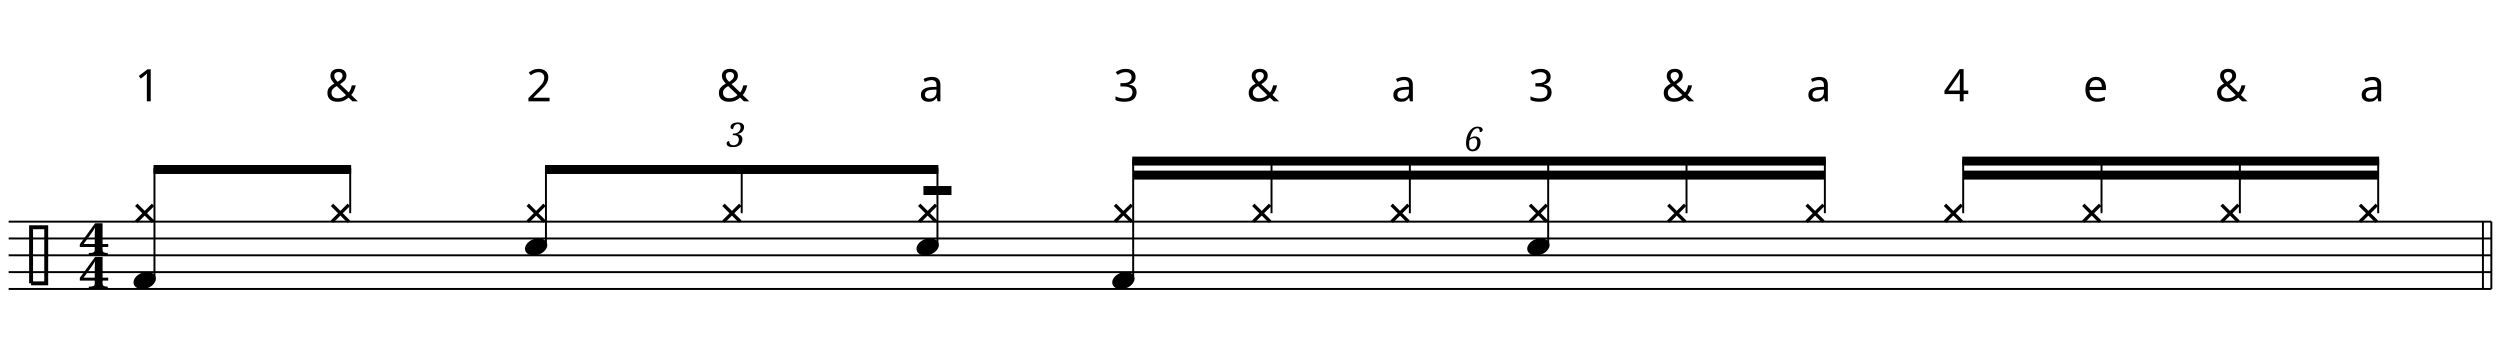
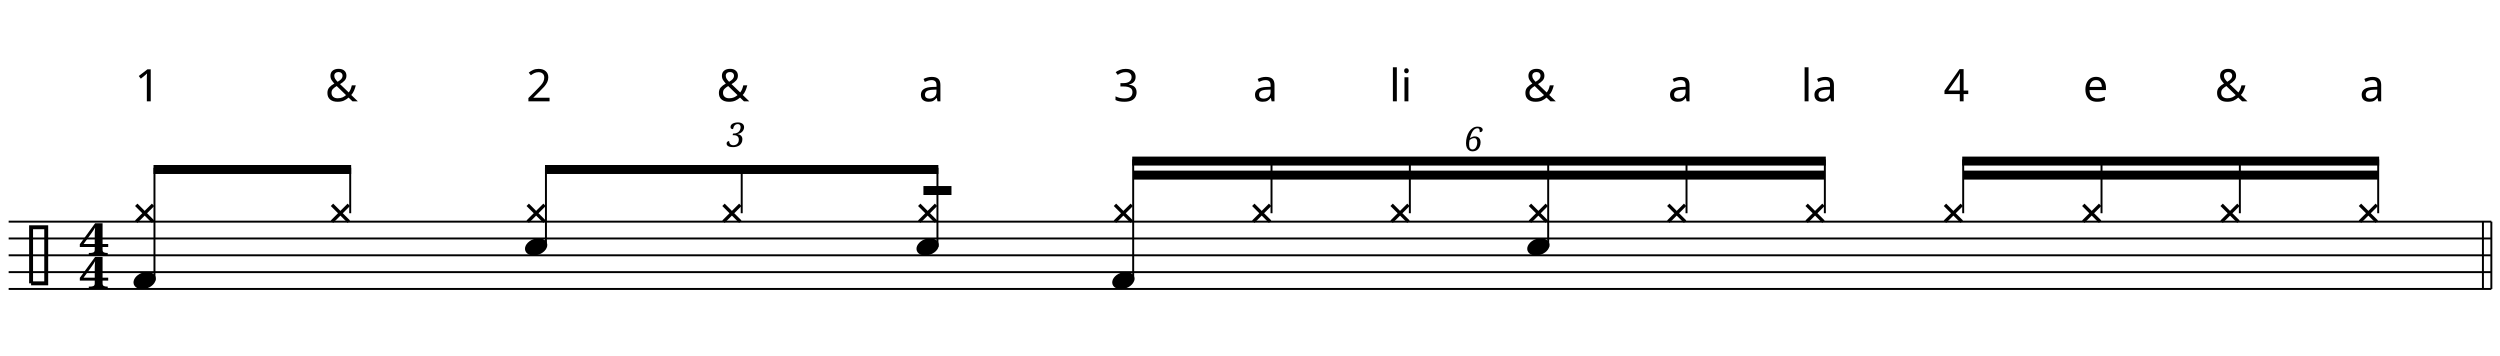
<svg xmlns="http://www.w3.org/2000/svg" xmlns:xlink="http://www.w3.org/1999/xlink" version="1.1" xml:space="preserve" color="black" width="9.22in" height="1.31in" viewBox="0 0 664 95">
  <style type="text/css">
.fill {fill: currentColor}
.stroke {stroke: currentColor; fill: none; stroke-width: .7}
.f1_1 {font:italic 14px serif}
.f2_1 {font:16px calibri}
</style>
  <defs>
    <path id="pclef" class="stroke" style="stroke-width:1.4" d="m-4 10h5.4v-20h-5.4v20" />
    <ellipse id="hd" rx="4.1" ry="2.9" transform="rotate(-20)" class="fill" />
    <path id="Xhead" d="m-3,-3 l6,6 m0,-6 l-6,6" class="stroke" style="stroke-width:1.2" />
  </defs>
  <g transform="scale(0.75)">
    <g transform="translate(0,81.70)">
      <text style="font:italic 12px serif" x="259.41" y="-29.36" text-anchor="middle">3</text>
"<text style="font:italic 12px serif" x="522.34" y="-27.86" text-anchor="middle">6</text>
"<text class="f2_1" x="44.98" y="-45.56">1</text>
      <text class="f2_1" x="112.83" y="-45.56">&amp;</text>
      <text class="f2_1" x="184.58" y="-45.56">2</text>
      <text class="f2_1" x="252.43" y="-45.56">&amp;</text>
      <text class="f2_1" x="324.58" y="-45.56">a</text>
      <text class="f2_1" x="393.99" y="-45.56">3</text>
-       <text class="f2_1" x="441.36" y="-45.56">&amp;</text>
-       <text class="f2_1" x="493.05" y="-45.56">a</text>
-       <text class="f2_1" x="541.98" y="-45.56">3</text>
-       <text class="f2_1" x="589.36" y="-45.56">&amp;</text>
-       <text class="f2_1" x="641.04" y="-45.56">a</text>
+       <text class="f2_1" x="443.72" y="-45.56">a</text>
+       <text class="f2_1" x="492.26" y="-45.56">li</text>
+       <text class="f2_1" x="540.03" y="-45.56">&amp;</text>
+       <text class="f2_1" x="591.71" y="-45.56">a</text>
+       <text class="f2_1" x="639.08" y="-45.56">la</text>
      <text class="f2_1" x="689.97" y="-45.56">4</text>
      <text class="f2_1" x="739.70" y="-45.56">e</text>
      <text class="f2_1" x="786.68" y="-45.56">&amp;</text>
      <text class="f2_1" x="838.36" y="-45.56">a</text>
    </g>
    <path class="stroke" d="m885.33 103.04v-24.00" />
    <path class="stroke" d="m882.33 103.04v-24.00" />
    <path class="stroke" d="m0.00 103.04 h885.33m-885.33 -6h885.33m-885.33 -6h885.33m-885.33 -6h885.33m-885.33 -6h885.33" />
    <use x="12.00" y="91.04" xlink:href="#pclef" />
    <g style="font:bold 16px serif" transform="translate(30.50,103.04) scale(1.2,1)">
      <text y="-12" text-anchor="middle">4</text>
      <text text-anchor="middle">4</text>
    </g>
    <path class="fill" d="m51.66 58.84 l70.48 0.00v3.20l-70.48 0.00" />
    <path class="stroke" d="m52.00 100.04v-40.20" />
    <use x="48.50" y="100.04" xlink:href="#hd" />
    <use x="48.50" y="76.04" xlink:href="#Xhead" />
    <rect style="fill: transparent;" class="abcr" id="abcNoteNum_1_0" x="42.00" y="70.04" width="13.00" height="42.00" />
    <path class="stroke" d="m121.80 76.04v-16.20" />
    <use x="118.30" y="76.04" xlink:href="#Xhead" />
    <rect style="fill: transparent;" class="abcr" id="abcNoteNum_1_1" x="111.80" y="70.04" width="13.00" height="42.00" />
    <path class="fill" d="m191.26 58.84 l140.28 0.00v3.20l-140.28 0.00" />
    <path class="fill" d="m326.21 66.34 l10.00 0.00v3.20l-10.00 0.00" />
    <path class="stroke" d="m191.60 88.04v-28.20" />
    <use x="188.10" y="88.04" xlink:href="#hd" />
    <use x="188.10" y="76.04" xlink:href="#Xhead" />
    <rect style="fill: transparent;" class="abcr" id="abcNoteNum_1_2" x="181.60" y="70.04" width="13.00" height="42.00" />
    <path class="stroke" d="m261.41 76.04v-16.20" />
    <use x="257.91" y="76.04" xlink:href="#Xhead" />
    <rect style="fill: transparent;" class="abcr" id="abcNoteNum_1_3" x="251.41" y="70.04" width="13.00" height="42.00" />
    <path class="stroke" d="m331.21 88.04v-28.20" />
    <use x="327.71" y="88.04" xlink:href="#hd" />
    <use x="327.71" y="76.04" xlink:href="#Xhead" />
    <rect style="fill: transparent;" class="abcr" id="abcNoteNum_1_4" x="321.21" y="70.04" width="13.00" height="42.00" />
    <path class="fill" d="m400.67 55.84 l247.33 0.00v3.20l-247.33 0.00" />
    <path class="fill" d="m401.01 60.84 l246.65 0.00v3.20l-246.65 0.00" />
    <path class="stroke" d="m401.01 100.04v-43.20" />
    <use x="397.51" y="100.04" xlink:href="#hd" />
    <use x="397.51" y="76.04" xlink:href="#Xhead" />
    <rect style="fill: transparent;" class="abcr" id="abcNoteNum_1_5" x="391.01" y="70.04" width="13.00" height="42.00" />
    <path class="stroke" d="m450.34 76.04v-19.20" />
    <use x="446.84" y="76.04" xlink:href="#Xhead" />
    <rect style="fill: transparent;" class="abcr" id="abcNoteNum_1_6" x="440.34" y="70.04" width="13.00" height="42.00" />
    <path class="stroke" d="m499.67 76.04v-19.20" />
    <use x="496.17" y="76.04" xlink:href="#Xhead" />
    <rect style="fill: transparent;" class="abcr" id="abcNoteNum_1_7" x="489.67" y="70.04" width="13.00" height="42.00" />
    <path class="stroke" d="m549.00 88.04v-31.20" />
    <use x="545.50" y="88.04" xlink:href="#hd" />
    <use x="545.50" y="76.04" xlink:href="#Xhead" />
    <rect style="fill: transparent;" class="abcr" id="abcNoteNum_1_8" x="539.00" y="70.04" width="13.00" height="42.00" />
    <path class="stroke" d="m598.33 76.04v-19.20" />
    <use x="594.83" y="76.04" xlink:href="#Xhead" />
    <rect style="fill: transparent;" class="abcr" id="abcNoteNum_1_9" x="588.33" y="70.04" width="13.00" height="42.00" />
    <path class="stroke" d="m647.66 76.04v-19.20" />
    <use x="644.16" y="76.04" xlink:href="#Xhead" />
    <rect style="fill: transparent;" class="abcr" id="abcNoteNum_1_10" x="637.66" y="70.04" width="13.00" height="42.00" />
    <path class="fill" d="m696.65 55.84 l148.67 0.00v3.20l-148.67 0.00" />
    <path class="fill" d="m696.99 60.84 l147.99 0.00v3.20l-147.99 0.00" />
    <path class="stroke" d="m696.99 76.04v-19.20" />
    <use x="693.49" y="76.04" xlink:href="#Xhead" />
    <rect style="fill: transparent;" class="abcr" id="abcNoteNum_1_11" x="686.99" y="70.04" width="13.00" height="42.00" />
    <path class="stroke" d="m746.32 76.04v-19.20" />
    <use x="742.82" y="76.04" xlink:href="#Xhead" />
    <rect style="fill: transparent;" class="abcr" id="abcNoteNum_1_12" x="736.32" y="70.04" width="13.00" height="42.00" />
    <path class="stroke" d="m795.65 76.04v-19.20" />
    <use x="792.15" y="76.04" xlink:href="#Xhead" />
    <rect style="fill: transparent;" class="abcr" id="abcNoteNum_1_13" x="785.65" y="70.04" width="13.00" height="42.00" />
    <path class="stroke" d="m844.98 76.04v-19.20" />
    <use x="841.48" y="76.04" xlink:href="#Xhead" />
    <rect style="fill: transparent;" class="abcr" id="abcNoteNum_1_14" x="834.98" y="70.04" width="13.00" height="42.00" />
  </g>
</svg>
